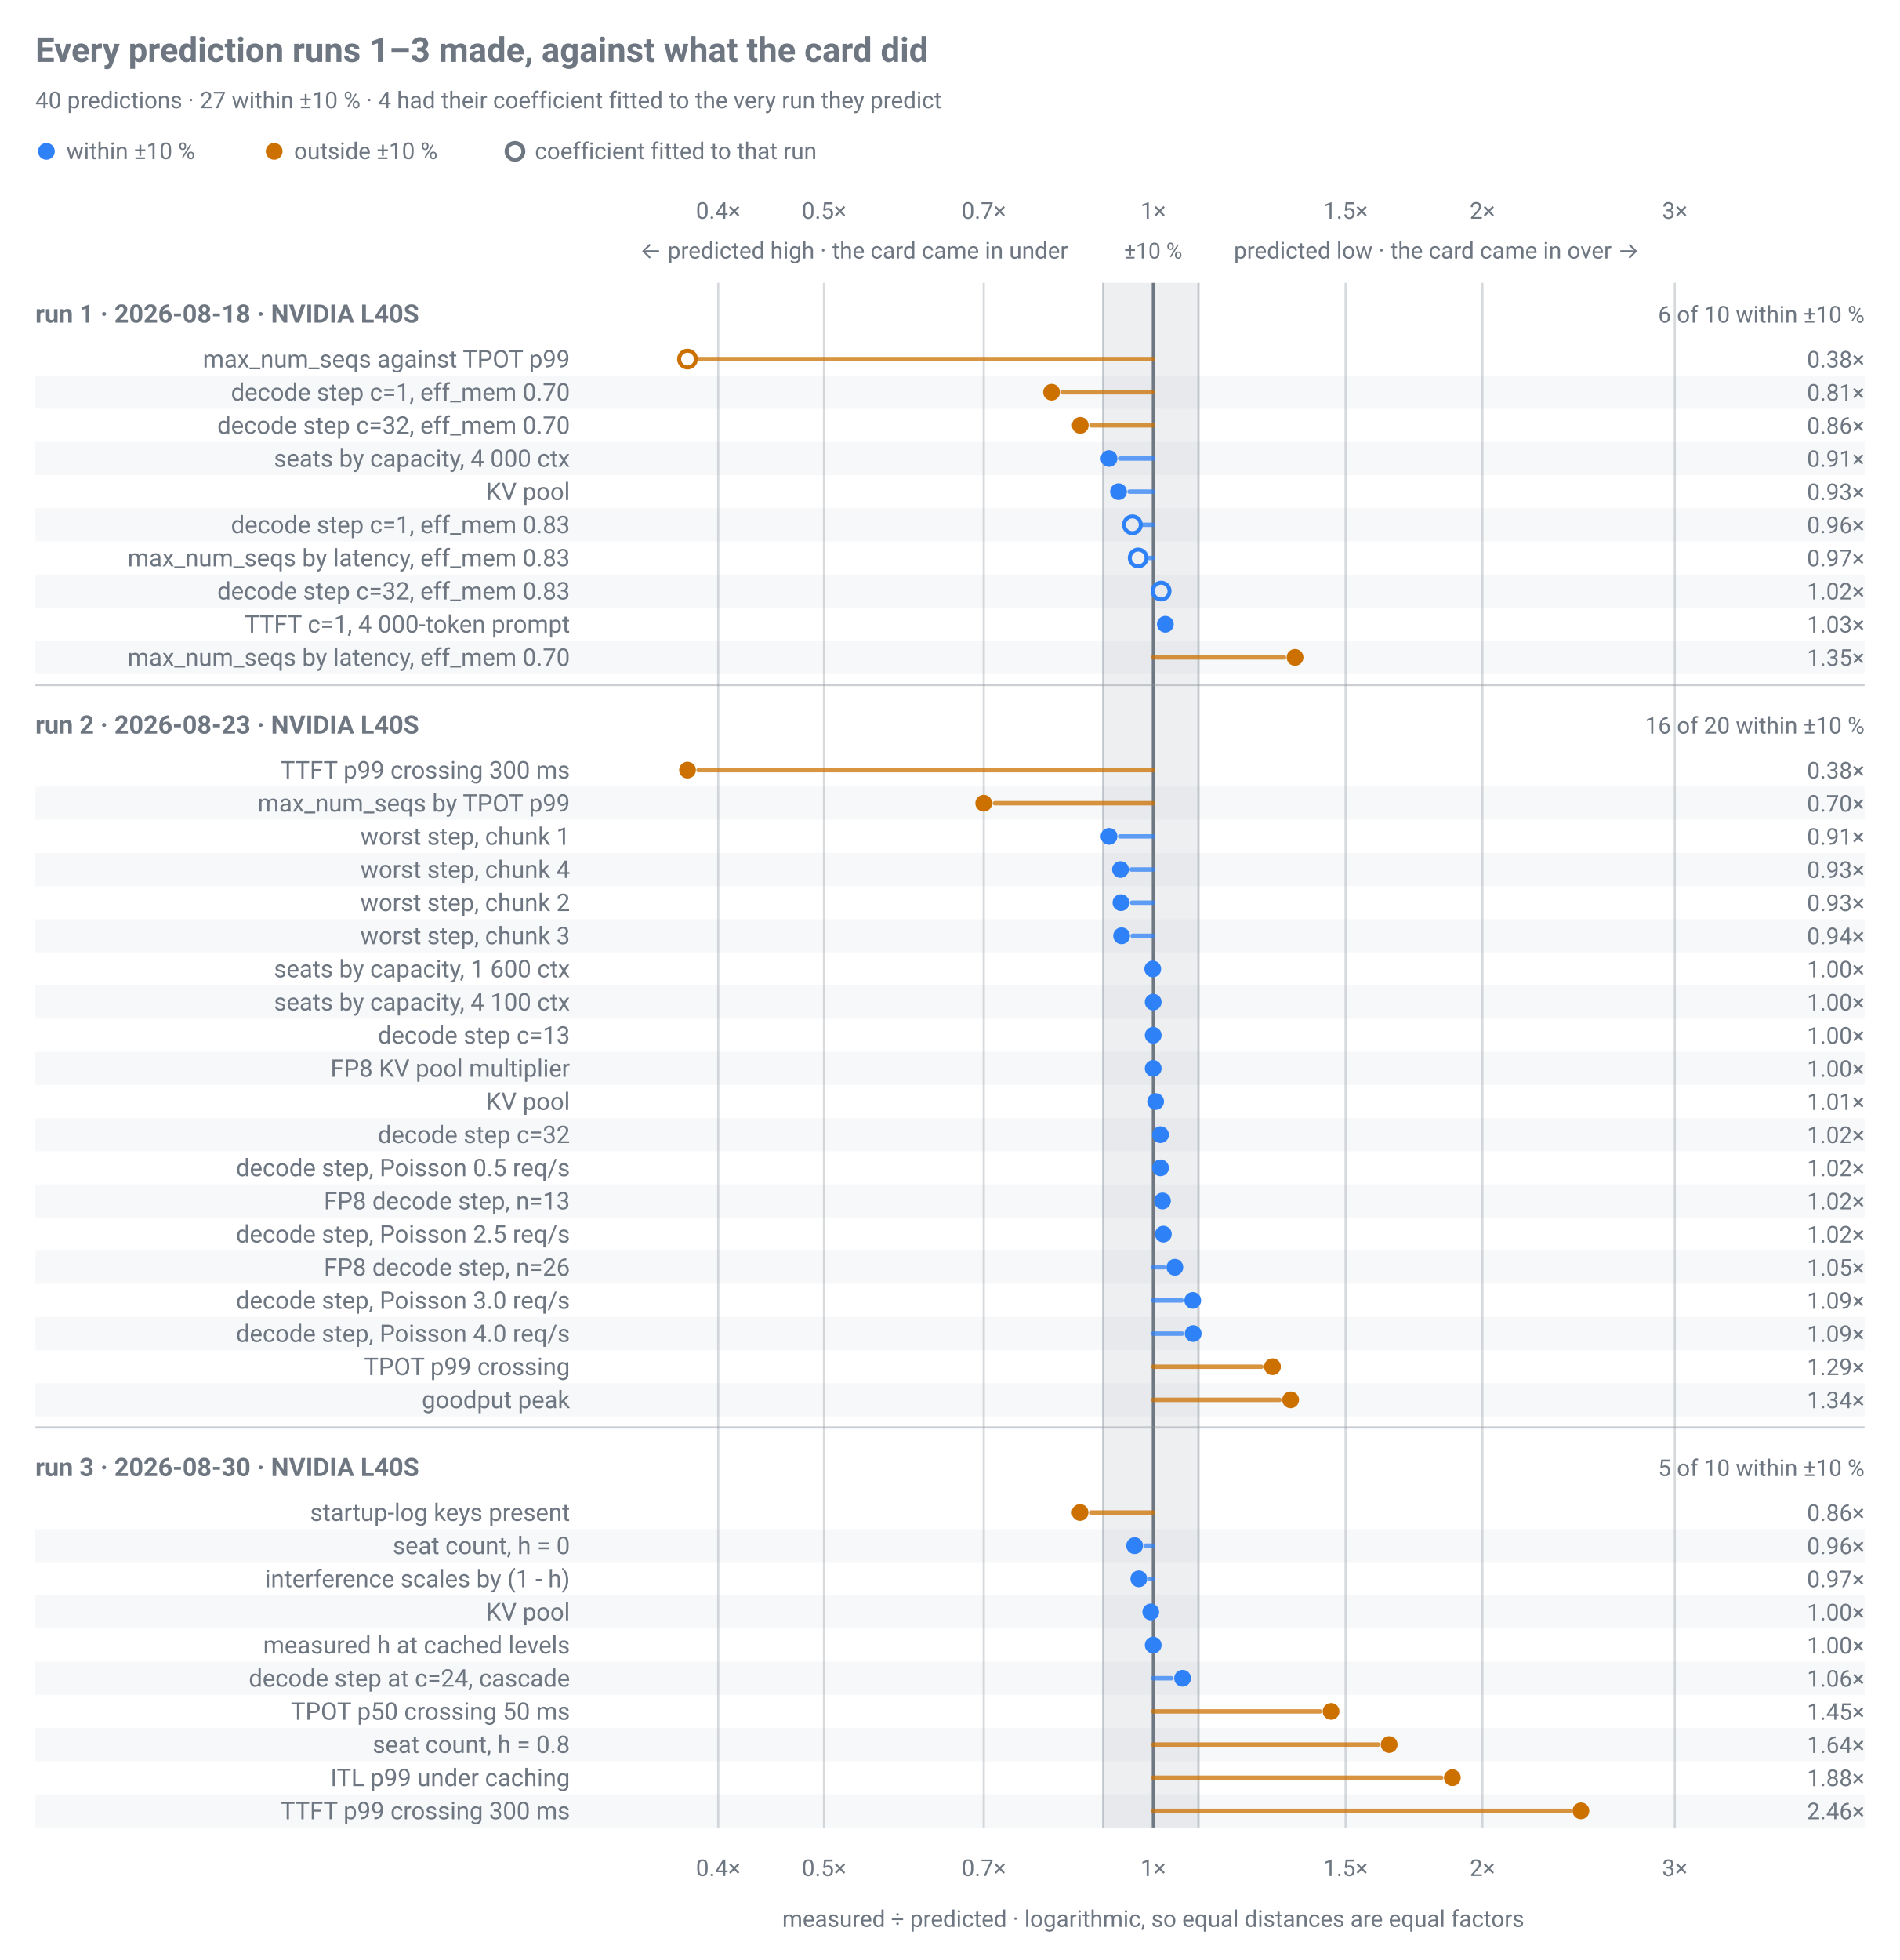
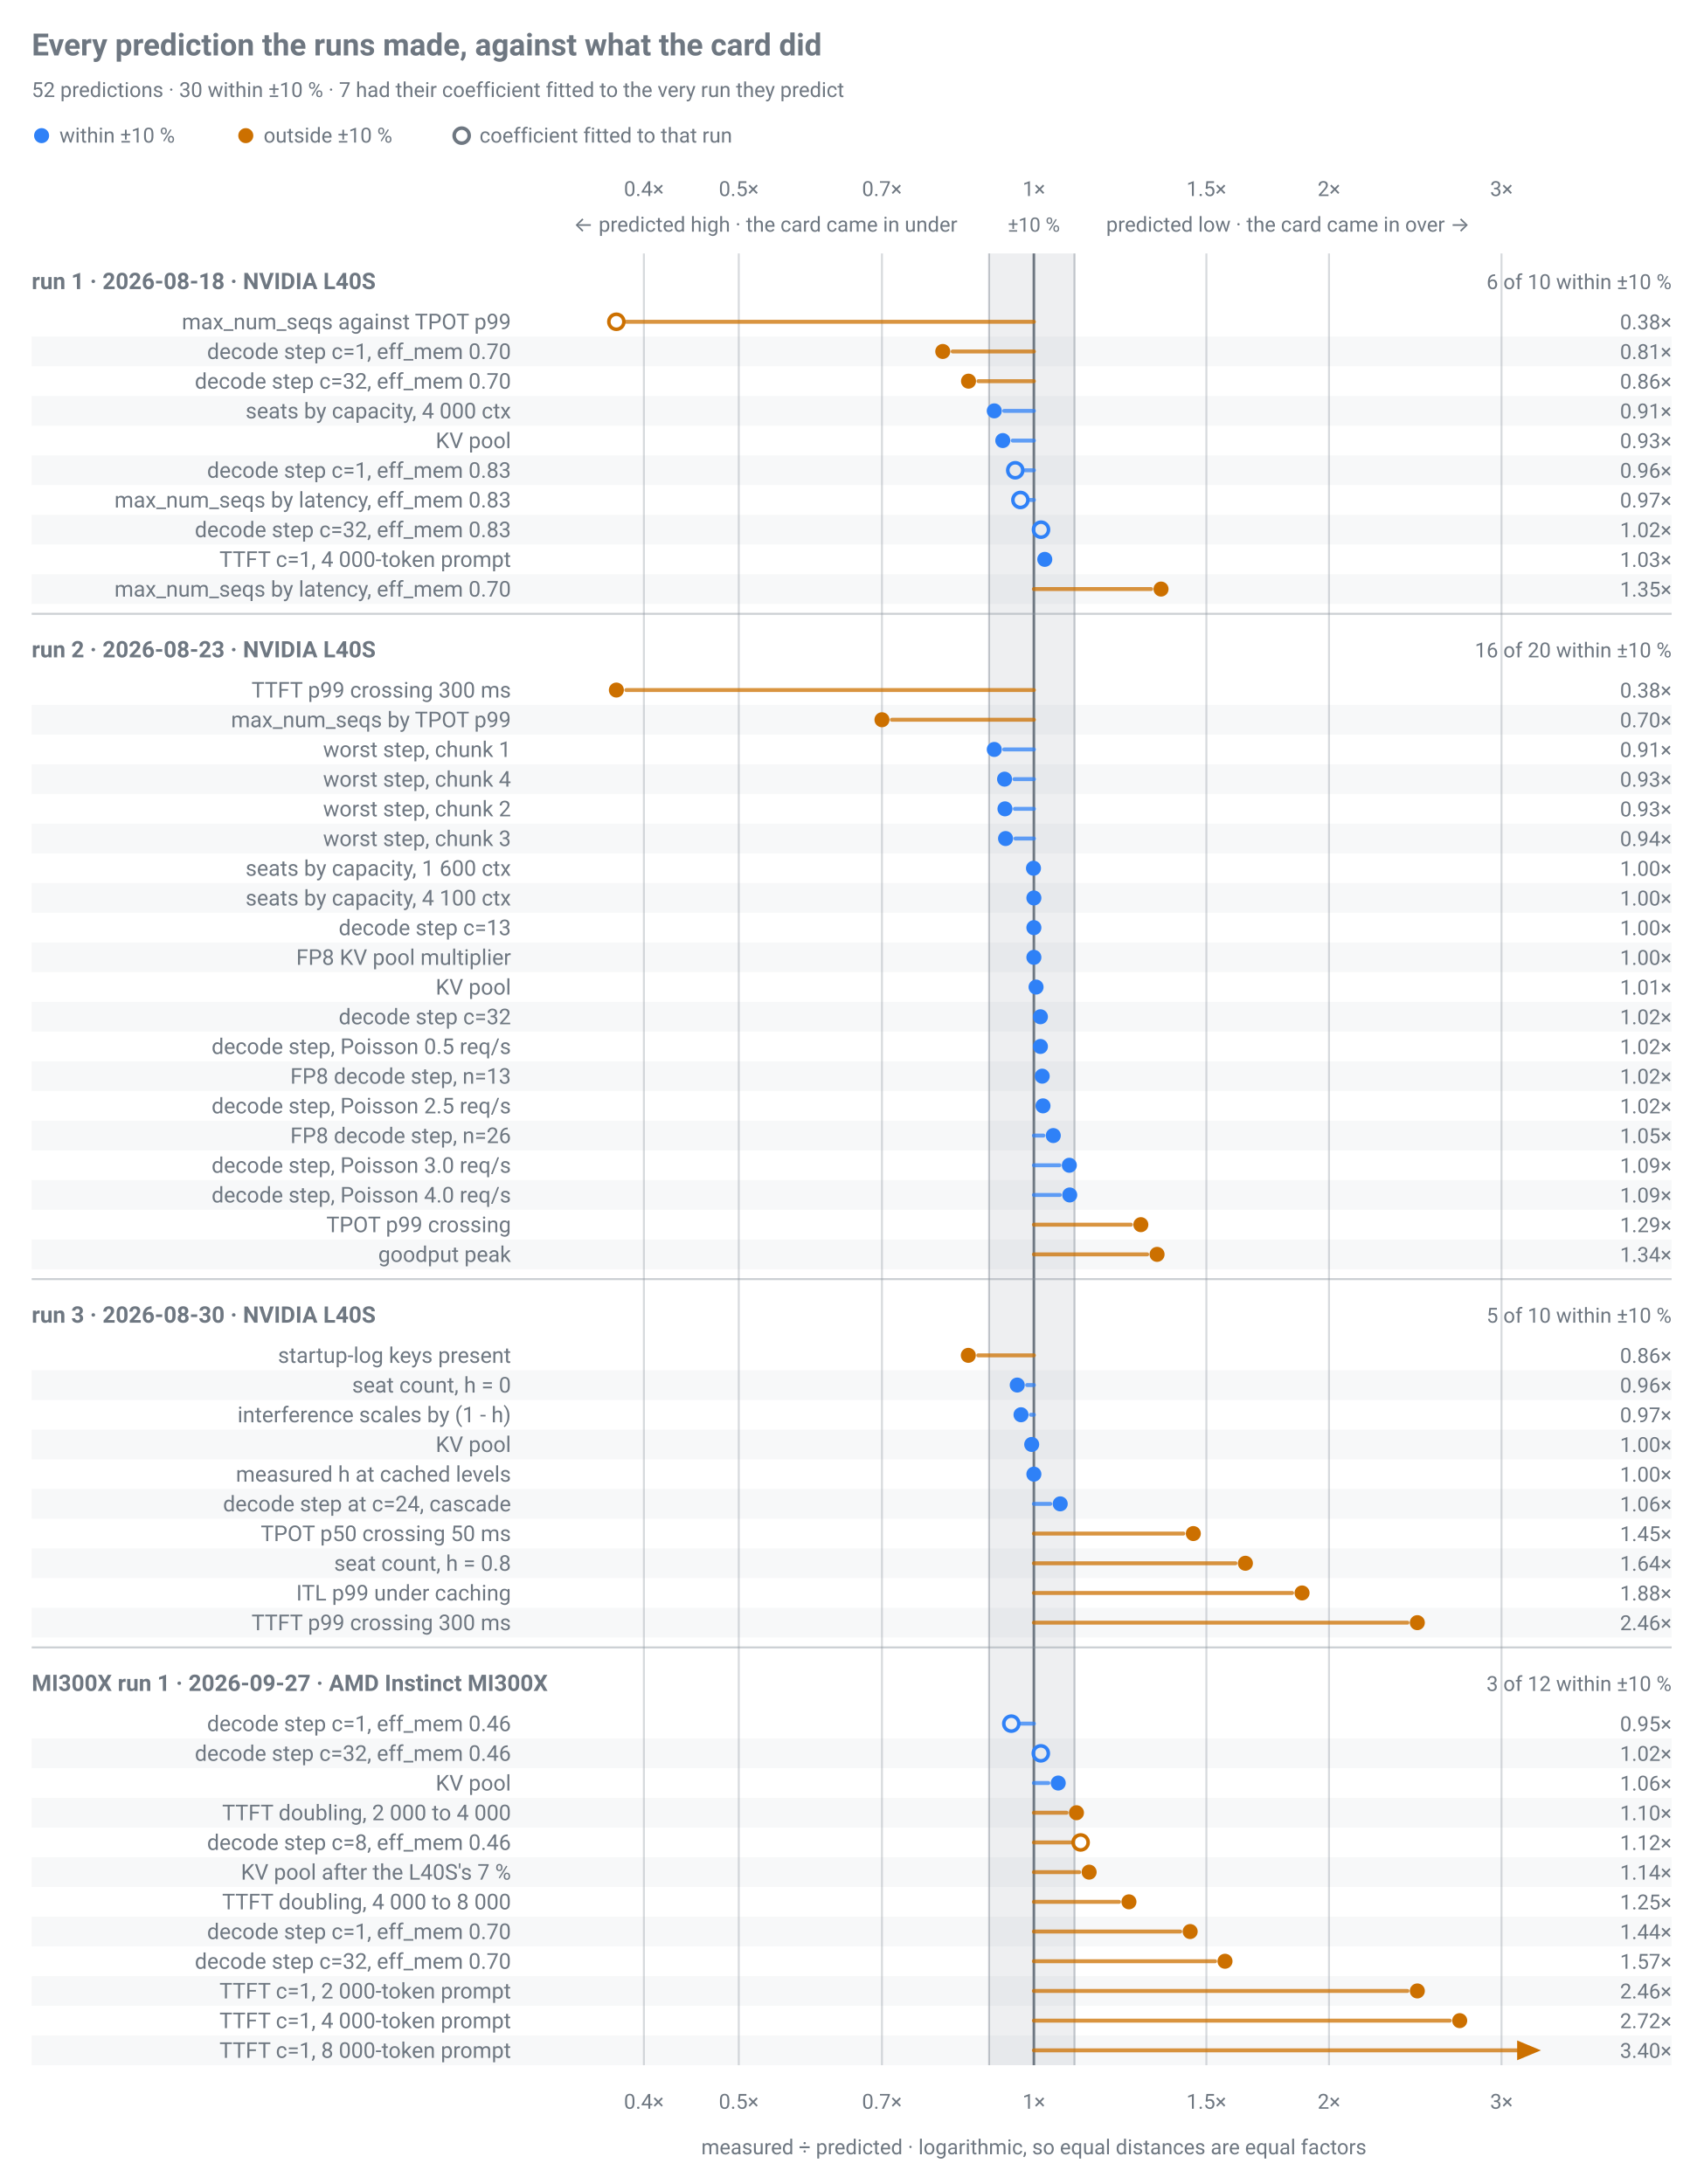
- <svg xmlns="http://www.w3.org/2000/svg" viewBox="0 0 860 887" width="860" height="887" font-family="system-ui,-apple-system,Segoe UI,Roboto,sans-serif" role="img" aria-label="One row per prediction of L40S runs 1 to 3, each drawn as measured divided by predicted on a logarithmic axis">
-   <text x="16.0" y="28.0" fill="#6e7781" font-size="15.5" font-weight="600">Every prediction runs 1–3 made, against what the card did</text>
-   <text x="16.0" y="49.0" fill="#6e7781" font-size="10.5">40 predictions · 27 within ±10 % · 4 had their coefficient fitted to the very run they predict</text>
+ <svg xmlns="http://www.w3.org/2000/svg" viewBox="0 0 860 1103" width="860" height="1103" font-family="system-ui,-apple-system,Segoe UI,Roboto,sans-serif" role="img" aria-label="One row per prediction of L40S runs 1 to 3 and MI300X run 1, each drawn as measured divided by predicted on a logarithmic axis">
+   <text x="16.0" y="28.0" fill="#6e7781" font-size="15.5" font-weight="600">Every prediction the runs made, against what the card did</text>
+   <text x="16.0" y="49.0" fill="#6e7781" font-size="10.5">52 predictions · 30 within ±10 % · 7 had their coefficient fitted to the very run they predict</text>
  <circle cx="21.0" cy="68.5" r="3.8" fill="#2f81f7" />
  <text x="30.0" y="72.0" fill="#6e7781" font-size="10.5">within ±10 %</text>
  <circle cx="124.1" cy="68.5" r="3.8" fill="#cc7000" />
  <text x="133.1" y="72.0" fill="#6e7781" font-size="10.5">outside ±10 %</text>
  <circle cx="233.1" cy="68.5" r="3.8" fill="none" stroke="#6e7781" stroke-width="1.8" />
  <text x="242.1" y="72.0" fill="#6e7781" font-size="10.5">coefficient fitted to that run</text>
  <text x="325.1" y="99.0" fill="#6e7781" font-size="10.5" text-anchor="middle">0.4×</text>
-   <text x="325.1" y="849.0" fill="#6e7781" font-size="10.5" text-anchor="middle">0.4×</text>
-   <line x1="325.1" y1="128" x2="325.1" y2="827.0" stroke="#8b949e" stroke-width="1" opacity="0.35" />
+   <text x="325.1" y="1065.0" fill="#6e7781" font-size="10.5" text-anchor="middle">0.4×</text>
+   <line x1="325.1" y1="128" x2="325.1" y2="1043.0" stroke="#8b949e" stroke-width="1" opacity="0.35" />
  <text x="373.0" y="99.0" fill="#6e7781" font-size="10.5" text-anchor="middle">0.5×</text>
-   <text x="373.0" y="849.0" fill="#6e7781" font-size="10.5" text-anchor="middle">0.5×</text>
-   <line x1="373.0" y1="128" x2="373.0" y2="827.0" stroke="#8b949e" stroke-width="1" opacity="0.35" />
+   <text x="373.0" y="1065.0" fill="#6e7781" font-size="10.5" text-anchor="middle">0.5×</text>
+   <line x1="373.0" y1="128" x2="373.0" y2="1043.0" stroke="#8b949e" stroke-width="1" opacity="0.35" />
  <text x="445.3" y="99.0" fill="#6e7781" font-size="10.5" text-anchor="middle">0.7×</text>
-   <text x="445.3" y="849.0" fill="#6e7781" font-size="10.5" text-anchor="middle">0.7×</text>
-   <line x1="445.3" y1="128" x2="445.3" y2="827.0" stroke="#8b949e" stroke-width="1" opacity="0.35" />
+   <text x="445.3" y="1065.0" fill="#6e7781" font-size="10.5" text-anchor="middle">0.7×</text>
+   <line x1="445.3" y1="128" x2="445.3" y2="1043.0" stroke="#8b949e" stroke-width="1" opacity="0.35" />
  <text x="522.0" y="99.0" fill="#6e7781" font-size="10.5" text-anchor="middle">1×</text>
-   <text x="522.0" y="849.0" fill="#6e7781" font-size="10.5" text-anchor="middle">1×</text>
+   <text x="522.0" y="1065.0" fill="#6e7781" font-size="10.5" text-anchor="middle">1×</text>
  <text x="609.1" y="99.0" fill="#6e7781" font-size="10.5" text-anchor="middle">1.5×</text>
-   <text x="609.1" y="849.0" fill="#6e7781" font-size="10.5" text-anchor="middle">1.5×</text>
-   <line x1="609.1" y1="128" x2="609.1" y2="827.0" stroke="#8b949e" stroke-width="1" opacity="0.35" />
+   <text x="609.1" y="1065.0" fill="#6e7781" font-size="10.5" text-anchor="middle">1.5×</text>
+   <line x1="609.1" y1="128" x2="609.1" y2="1043.0" stroke="#8b949e" stroke-width="1" opacity="0.35" />
  <text x="671.0" y="99.0" fill="#6e7781" font-size="10.5" text-anchor="middle">2×</text>
-   <text x="671.0" y="849.0" fill="#6e7781" font-size="10.5" text-anchor="middle">2×</text>
-   <line x1="671.0" y1="128" x2="671.0" y2="827.0" stroke="#8b949e" stroke-width="1" opacity="0.35" />
+   <text x="671.0" y="1065.0" fill="#6e7781" font-size="10.5" text-anchor="middle">2×</text>
+   <line x1="671.0" y1="128" x2="671.0" y2="1043.0" stroke="#8b949e" stroke-width="1" opacity="0.35" />
  <text x="758.1" y="99.0" fill="#6e7781" font-size="10.5" text-anchor="middle">3×</text>
-   <text x="758.1" y="849.0" fill="#6e7781" font-size="10.5" text-anchor="middle">3×</text>
-   <line x1="758.1" y1="128" x2="758.1" y2="827.0" stroke="#8b949e" stroke-width="1" opacity="0.35" />
-   <rect x="499.4" y="128" width="43.1" height="699.0" fill="#8b949e" opacity="0.15" />
-   <line x1="499.4" y1="128" x2="499.4" y2="827.0" stroke="#8b949e" stroke-width="1" opacity="0.5" />
-   <line x1="542.5" y1="128" x2="542.5" y2="827.0" stroke="#8b949e" stroke-width="1" opacity="0.5" />
-   <line x1="522.0" y1="128" x2="522.0" y2="827.0" stroke="#6e7781" stroke-width="1.3" />
+   <text x="758.1" y="1065.0" fill="#6e7781" font-size="10.5" text-anchor="middle">3×</text>
+   <line x1="758.1" y1="128" x2="758.1" y2="1043.0" stroke="#8b949e" stroke-width="1" opacity="0.35" />
+   <rect x="499.4" y="128" width="43.1" height="915.0" fill="#8b949e" opacity="0.15" />
+   <line x1="499.4" y1="128" x2="499.4" y2="1043.0" stroke="#8b949e" stroke-width="1" opacity="0.5" />
+   <line x1="542.5" y1="128" x2="542.5" y2="1043.0" stroke="#8b949e" stroke-width="1" opacity="0.5" />
+   <line x1="522.0" y1="128" x2="522.0" y2="1043.0" stroke="#6e7781" stroke-width="1.3" />
  <text x="522.0" y="117.0" fill="#6e7781" font-size="10" text-anchor="middle">±10 %</text>
  <text x="483.4" y="117.0" fill="#6e7781" font-size="10.5" text-anchor="end">← predicted high · the card came in under</text>
  <text x="558.5" y="117.0" fill="#6e7781" font-size="10.5">predicted low · the card came in over →</text>
-   <text x="522.0" y="872.0" fill="#6e7781" font-size="10.5" text-anchor="middle">measured ÷ predicted · logarithmic, so equal distances are equal factors</text>
+   <text x="522.0" y="1088.0" fill="#6e7781" font-size="10.5" text-anchor="middle">measured ÷ predicted · logarithmic, so equal distances are equal factors</text>
  <text x="16.0" y="146.0" fill="#6e7781" font-size="11.5" font-weight="600">run 1 · 2026-08-18 · NVIDIA L40S</text>
  <text x="844.0" y="146.0" fill="#6e7781" font-size="10.5" text-anchor="end">6 of 10 within ±10 %</text>
  <line x1="522.0" y1="162.5" x2="316.2" y2="162.5" stroke="#cc7000" stroke-width="2" stroke-linecap="round" opacity="0.75" />
  <circle cx="311.2" cy="162.5" r="3.8" fill="none" stroke="#cc7000" stroke-width="1.8" />
  <text x="258.0" y="166.3" fill="#6e7781" font-size="11" text-anchor="end">max_num_seqs against TPOT p99</text>
  <text x="844.0" y="166.3" fill="#6e7781" font-size="10.5" text-anchor="end">0.38×</text>
  <rect x="16" y="170.0" width="828" height="15" fill="#8b949e" opacity="0.07" />
  <line x1="522.0" y1="177.5" x2="481.0" y2="177.5" stroke="#cc7000" stroke-width="2" stroke-linecap="round" opacity="0.75" />
  <circle cx="476.0" cy="177.5" r="3.8" fill="#cc7000" />
  <text x="258.0" y="181.3" fill="#6e7781" font-size="11" text-anchor="end">decode step c=1, eff_mem 0.70</text>
  <text x="844.0" y="181.3" fill="#6e7781" font-size="10.5" text-anchor="end">0.81×</text>
  <line x1="522.0" y1="192.5" x2="494.0" y2="192.5" stroke="#cc7000" stroke-width="2" stroke-linecap="round" opacity="0.75" />
  <circle cx="489.0" cy="192.5" r="3.8" fill="#cc7000" />
  <text x="258.0" y="196.3" fill="#6e7781" font-size="11" text-anchor="end">decode step c=32, eff_mem 0.70</text>
  <text x="844.0" y="196.3" fill="#6e7781" font-size="10.5" text-anchor="end">0.86×</text>
  <rect x="16" y="200.0" width="828" height="15" fill="#8b949e" opacity="0.07" />
  <line x1="522.0" y1="207.5" x2="507.0" y2="207.5" stroke="#2f81f7" stroke-width="2" stroke-linecap="round" opacity="0.75" />
  <circle cx="502.0" cy="207.5" r="3.8" fill="#2f81f7" />
  <text x="258.0" y="211.3" fill="#6e7781" font-size="11" text-anchor="end">seats by capacity, 4 000 ctx</text>
  <text x="844.0" y="211.3" fill="#6e7781" font-size="10.5" text-anchor="end">0.91×</text>
  <line x1="522.0" y1="222.5" x2="511.3" y2="222.5" stroke="#2f81f7" stroke-width="2" stroke-linecap="round" opacity="0.75" />
  <circle cx="506.3" cy="222.5" r="3.8" fill="#2f81f7" />
  <text x="258.0" y="226.3" fill="#6e7781" font-size="11" text-anchor="end">KV pool</text>
  <text x="844.0" y="226.3" fill="#6e7781" font-size="10.5" text-anchor="end">0.93×</text>
  <rect x="16" y="230.0" width="828" height="15" fill="#8b949e" opacity="0.07" />
  <line x1="522.0" y1="237.5" x2="517.6" y2="237.5" stroke="#2f81f7" stroke-width="2" stroke-linecap="round" opacity="0.75" />
  <circle cx="512.6" cy="237.5" r="3.8" fill="none" stroke="#2f81f7" stroke-width="1.8" />
  <text x="258.0" y="241.3" fill="#6e7781" font-size="11" text-anchor="end">decode step c=1, eff_mem 0.83</text>
  <text x="844.0" y="241.3" fill="#6e7781" font-size="10.5" text-anchor="end">0.96×</text>
  <line x1="522.0" y1="252.5" x2="520.2" y2="252.5" stroke="#2f81f7" stroke-width="2" stroke-linecap="round" opacity="0.75" />
  <circle cx="515.2" cy="252.5" r="3.8" fill="none" stroke="#2f81f7" stroke-width="1.8" />
  <text x="258.0" y="256.3" fill="#6e7781" font-size="11" text-anchor="end">max_num_seqs by latency, eff_mem 0.83</text>
  <text x="844.0" y="256.3" fill="#6e7781" font-size="10.5" text-anchor="end">0.97×</text>
  <rect x="16" y="260.0" width="828" height="15" fill="#8b949e" opacity="0.07" />
  <circle cx="525.6" cy="267.5" r="3.8" fill="none" stroke="#2f81f7" stroke-width="1.8" />
  <text x="258.0" y="271.3" fill="#6e7781" font-size="11" text-anchor="end">decode step c=32, eff_mem 0.83</text>
  <text x="844.0" y="271.3" fill="#6e7781" font-size="10.5" text-anchor="end">1.02×</text>
  <circle cx="527.5" cy="282.5" r="3.8" fill="#2f81f7" />
  <text x="258.0" y="286.3" fill="#6e7781" font-size="11" text-anchor="end">TTFT c=1, 4 000-token prompt</text>
  <text x="844.0" y="286.3" fill="#6e7781" font-size="10.5" text-anchor="end">1.03×</text>
  <rect x="16" y="290.0" width="828" height="15" fill="#8b949e" opacity="0.07" />
  <line x1="522.0" y1="297.5" x2="581.2" y2="297.5" stroke="#cc7000" stroke-width="2" stroke-linecap="round" opacity="0.75" />
  <circle cx="586.2" cy="297.5" r="3.8" fill="#cc7000" />
  <text x="258.0" y="301.3" fill="#6e7781" font-size="11" text-anchor="end">max_num_seqs by latency, eff_mem 0.70</text>
  <text x="844.0" y="301.3" fill="#6e7781" font-size="10.5" text-anchor="end">1.35×</text>
  <line x1="16" y1="310.0" x2="844" y2="310.0" stroke="#8b949e" stroke-width="1" opacity="0.45" />
  <text x="16.0" y="332.0" fill="#6e7781" font-size="11.5" font-weight="600">run 2 · 2026-08-23 · NVIDIA L40S</text>
  <text x="844.0" y="332.0" fill="#6e7781" font-size="10.5" text-anchor="end">16 of 20 within ±10 %</text>
  <line x1="522.0" y1="348.5" x2="316.2" y2="348.5" stroke="#cc7000" stroke-width="2" stroke-linecap="round" opacity="0.75" />
  <circle cx="311.2" cy="348.5" r="3.8" fill="#cc7000" />
  <text x="258.0" y="352.3" fill="#6e7781" font-size="11" text-anchor="end">TTFT p99 crossing 300 ms</text>
  <text x="844.0" y="352.3" fill="#6e7781" font-size="10.5" text-anchor="end">0.38×</text>
  <rect x="16" y="356.0" width="828" height="15" fill="#8b949e" opacity="0.07" />
  <line x1="522.0" y1="363.5" x2="450.3" y2="363.5" stroke="#cc7000" stroke-width="2" stroke-linecap="round" opacity="0.75" />
  <circle cx="445.3" cy="363.5" r="3.8" fill="#cc7000" />
  <text x="258.0" y="367.3" fill="#6e7781" font-size="11" text-anchor="end">max_num_seqs by TPOT p99</text>
  <text x="844.0" y="367.3" fill="#6e7781" font-size="10.5" text-anchor="end">0.70×</text>
  <line x1="522.0" y1="378.5" x2="507.0" y2="378.5" stroke="#2f81f7" stroke-width="2" stroke-linecap="round" opacity="0.75" />
  <circle cx="502.0" cy="378.5" r="3.8" fill="#2f81f7" />
  <text x="258.0" y="382.3" fill="#6e7781" font-size="11" text-anchor="end">worst step, chunk 1</text>
  <text x="844.0" y="382.3" fill="#6e7781" font-size="10.5" text-anchor="end">0.91×</text>
  <rect x="16" y="386.0" width="828" height="15" fill="#8b949e" opacity="0.07" />
  <line x1="522.0" y1="393.5" x2="512.2" y2="393.5" stroke="#2f81f7" stroke-width="2" stroke-linecap="round" opacity="0.75" />
  <circle cx="507.2" cy="393.5" r="3.8" fill="#2f81f7" />
  <text x="258.0" y="397.3" fill="#6e7781" font-size="11" text-anchor="end">worst step, chunk 4</text>
  <text x="844.0" y="397.3" fill="#6e7781" font-size="10.5" text-anchor="end">0.93×</text>
  <line x1="522.0" y1="408.5" x2="512.4" y2="408.5" stroke="#2f81f7" stroke-width="2" stroke-linecap="round" opacity="0.75" />
  <circle cx="507.4" cy="408.5" r="3.8" fill="#2f81f7" />
  <text x="258.0" y="412.3" fill="#6e7781" font-size="11" text-anchor="end">worst step, chunk 2</text>
  <text x="844.0" y="412.3" fill="#6e7781" font-size="10.5" text-anchor="end">0.93×</text>
  <rect x="16" y="416.0" width="828" height="15" fill="#8b949e" opacity="0.07" />
  <line x1="522.0" y1="423.5" x2="512.7" y2="423.5" stroke="#2f81f7" stroke-width="2" stroke-linecap="round" opacity="0.75" />
  <circle cx="507.7" cy="423.5" r="3.8" fill="#2f81f7" />
  <text x="258.0" y="427.3" fill="#6e7781" font-size="11" text-anchor="end">worst step, chunk 3</text>
  <text x="844.0" y="427.3" fill="#6e7781" font-size="10.5" text-anchor="end">0.94×</text>
  <circle cx="521.8" cy="438.5" r="3.8" fill="#2f81f7" />
  <text x="258.0" y="442.3" fill="#6e7781" font-size="11" text-anchor="end">seats by capacity, 1 600 ctx</text>
  <text x="844.0" y="442.3" fill="#6e7781" font-size="10.5" text-anchor="end">1.00×</text>
  <rect x="16" y="446.0" width="828" height="15" fill="#8b949e" opacity="0.07" />
  <circle cx="522.0" cy="453.5" r="3.8" fill="#2f81f7" />
  <text x="258.0" y="457.3" fill="#6e7781" font-size="11" text-anchor="end">seats by capacity, 4 100 ctx</text>
  <text x="844.0" y="457.3" fill="#6e7781" font-size="10.5" text-anchor="end">1.00×</text>
  <circle cx="522.0" cy="468.5" r="3.8" fill="#2f81f7" />
  <text x="258.0" y="472.3" fill="#6e7781" font-size="11" text-anchor="end">decode step c=13</text>
  <text x="844.0" y="472.3" fill="#6e7781" font-size="10.5" text-anchor="end">1.00×</text>
  <rect x="16" y="476.0" width="828" height="15" fill="#8b949e" opacity="0.07" />
  <circle cx="522.0" cy="483.5" r="3.8" fill="#2f81f7" />
  <text x="258.0" y="487.3" fill="#6e7781" font-size="11" text-anchor="end">FP8 KV pool multiplier</text>
  <text x="844.0" y="487.3" fill="#6e7781" font-size="10.5" text-anchor="end">1.00×</text>
  <circle cx="523.1" cy="498.5" r="3.8" fill="#2f81f7" />
  <text x="258.0" y="502.3" fill="#6e7781" font-size="11" text-anchor="end">KV pool</text>
  <text x="844.0" y="502.3" fill="#6e7781" font-size="10.5" text-anchor="end">1.01×</text>
  <rect x="16" y="506.0" width="828" height="15" fill="#8b949e" opacity="0.07" />
  <circle cx="525.3" cy="513.5" r="3.8" fill="#2f81f7" />
  <text x="258.0" y="517.3" fill="#6e7781" font-size="11" text-anchor="end">decode step c=32</text>
  <text x="844.0" y="517.3" fill="#6e7781" font-size="10.5" text-anchor="end">1.02×</text>
  <circle cx="525.3" cy="528.5" r="3.8" fill="#2f81f7" />
  <text x="258.0" y="532.3" fill="#6e7781" font-size="11" text-anchor="end">decode step, Poisson 0.5 req/s</text>
  <text x="844.0" y="532.3" fill="#6e7781" font-size="10.5" text-anchor="end">1.02×</text>
  <rect x="16" y="536.0" width="828" height="15" fill="#8b949e" opacity="0.07" />
  <circle cx="526.2" cy="543.5" r="3.8" fill="#2f81f7" />
  <text x="258.0" y="547.3" fill="#6e7781" font-size="11" text-anchor="end">FP8 decode step, n=13</text>
  <text x="844.0" y="547.3" fill="#6e7781" font-size="10.5" text-anchor="end">1.02×</text>
  <circle cx="526.6" cy="558.5" r="3.8" fill="#2f81f7" />
  <text x="258.0" y="562.3" fill="#6e7781" font-size="11" text-anchor="end">decode step, Poisson 2.5 req/s</text>
  <text x="844.0" y="562.3" fill="#6e7781" font-size="10.5" text-anchor="end">1.02×</text>
  <rect x="16" y="566.0" width="828" height="15" fill="#8b949e" opacity="0.07" />
  <line x1="522.0" y1="573.5" x2="526.8" y2="573.5" stroke="#2f81f7" stroke-width="2" stroke-linecap="round" opacity="0.75" />
  <circle cx="531.8" cy="573.5" r="3.8" fill="#2f81f7" />
  <text x="258.0" y="577.3" fill="#6e7781" font-size="11" text-anchor="end">FP8 decode step, n=26</text>
  <text x="844.0" y="577.3" fill="#6e7781" font-size="10.5" text-anchor="end">1.05×</text>
  <line x1="522.0" y1="588.5" x2="534.9" y2="588.5" stroke="#2f81f7" stroke-width="2" stroke-linecap="round" opacity="0.75" />
  <circle cx="539.9" cy="588.5" r="3.8" fill="#2f81f7" />
  <text x="258.0" y="592.3" fill="#6e7781" font-size="11" text-anchor="end">decode step, Poisson 3.0 req/s</text>
  <text x="844.0" y="592.3" fill="#6e7781" font-size="10.5" text-anchor="end">1.09×</text>
  <rect x="16" y="596.0" width="828" height="15" fill="#8b949e" opacity="0.07" />
  <line x1="522.0" y1="603.5" x2="535.1" y2="603.5" stroke="#2f81f7" stroke-width="2" stroke-linecap="round" opacity="0.75" />
  <circle cx="540.1" cy="603.5" r="3.8" fill="#2f81f7" />
  <text x="258.0" y="607.3" fill="#6e7781" font-size="11" text-anchor="end">decode step, Poisson 4.0 req/s</text>
  <text x="844.0" y="607.3" fill="#6e7781" font-size="10.5" text-anchor="end">1.09×</text>
  <line x1="522.0" y1="618.5" x2="571.0" y2="618.5" stroke="#cc7000" stroke-width="2" stroke-linecap="round" opacity="0.75" />
  <circle cx="576.0" cy="618.5" r="3.8" fill="#cc7000" />
  <text x="258.0" y="622.3" fill="#6e7781" font-size="11" text-anchor="end">TPOT p99 crossing</text>
  <text x="844.0" y="622.3" fill="#6e7781" font-size="10.5" text-anchor="end">1.29×</text>
  <rect x="16" y="626.0" width="828" height="15" fill="#8b949e" opacity="0.07" />
  <line x1="522.0" y1="633.5" x2="579.2" y2="633.5" stroke="#cc7000" stroke-width="2" stroke-linecap="round" opacity="0.75" />
  <circle cx="584.2" cy="633.5" r="3.8" fill="#cc7000" />
  <text x="258.0" y="637.3" fill="#6e7781" font-size="11" text-anchor="end">goodput peak</text>
  <text x="844.0" y="637.3" fill="#6e7781" font-size="10.5" text-anchor="end">1.34×</text>
  <line x1="16" y1="646.0" x2="844" y2="646.0" stroke="#8b949e" stroke-width="1" opacity="0.45" />
  <text x="16.0" y="668.0" fill="#6e7781" font-size="11.5" font-weight="600">run 3 · 2026-08-30 · NVIDIA L40S</text>
  <text x="844.0" y="668.0" fill="#6e7781" font-size="10.5" text-anchor="end">5 of 10 within ±10 %</text>
  <line x1="522.0" y1="684.5" x2="493.9" y2="684.5" stroke="#cc7000" stroke-width="2" stroke-linecap="round" opacity="0.75" />
  <circle cx="488.9" cy="684.5" r="3.8" fill="#cc7000" />
  <text x="258.0" y="688.3" fill="#6e7781" font-size="11" text-anchor="end">startup-log keys present</text>
  <text x="844.0" y="688.3" fill="#6e7781" font-size="10.5" text-anchor="end">0.86×</text>
  <rect x="16" y="692.0" width="828" height="15" fill="#8b949e" opacity="0.07" />
  <line x1="522.0" y1="699.5" x2="518.6" y2="699.5" stroke="#2f81f7" stroke-width="2" stroke-linecap="round" opacity="0.75" />
  <circle cx="513.6" cy="699.5" r="3.8" fill="#2f81f7" />
  <text x="258.0" y="703.3" fill="#6e7781" font-size="11" text-anchor="end">seat count, h = 0</text>
  <text x="844.0" y="703.3" fill="#6e7781" font-size="10.5" text-anchor="end">0.96×</text>
  <line x1="522.0" y1="714.5" x2="520.5" y2="714.5" stroke="#2f81f7" stroke-width="2" stroke-linecap="round" opacity="0.75" />
  <circle cx="515.5" cy="714.5" r="3.8" fill="#2f81f7" />
  <text x="258.0" y="718.3" fill="#6e7781" font-size="11" text-anchor="end">interference scales by (1 - h)</text>
  <text x="844.0" y="718.3" fill="#6e7781" font-size="10.5" text-anchor="end">0.97×</text>
  <rect x="16" y="722.0" width="828" height="15" fill="#8b949e" opacity="0.07" />
  <circle cx="520.9" cy="729.5" r="3.8" fill="#2f81f7" />
  <text x="258.0" y="733.3" fill="#6e7781" font-size="11" text-anchor="end">KV pool</text>
  <text x="844.0" y="733.3" fill="#6e7781" font-size="10.5" text-anchor="end">1.00×</text>
  <circle cx="522.0" cy="744.5" r="3.8" fill="#2f81f7" />
  <text x="258.0" y="748.3" fill="#6e7781" font-size="11" text-anchor="end">measured h at cached levels</text>
  <text x="844.0" y="748.3" fill="#6e7781" font-size="10.5" text-anchor="end">1.00×</text>
  <rect x="16" y="752.0" width="828" height="15" fill="#8b949e" opacity="0.07" />
  <line x1="522.0" y1="759.5" x2="530.3" y2="759.5" stroke="#2f81f7" stroke-width="2" stroke-linecap="round" opacity="0.75" />
  <circle cx="535.3" cy="759.5" r="3.8" fill="#2f81f7" />
  <text x="258.0" y="763.3" fill="#6e7781" font-size="11" text-anchor="end">decode step at c=24, cascade</text>
  <text x="844.0" y="763.3" fill="#6e7781" font-size="10.5" text-anchor="end">1.06×</text>
  <line x1="522.0" y1="774.5" x2="597.5" y2="774.5" stroke="#cc7000" stroke-width="2" stroke-linecap="round" opacity="0.75" />
  <circle cx="602.5" cy="774.5" r="3.8" fill="#cc7000" />
  <text x="258.0" y="778.3" fill="#6e7781" font-size="11" text-anchor="end">TPOT p50 crossing 50 ms</text>
  <text x="844.0" y="778.3" fill="#6e7781" font-size="10.5" text-anchor="end">1.45×</text>
  <rect x="16" y="782.0" width="828" height="15" fill="#8b949e" opacity="0.07" />
  <line x1="522.0" y1="789.5" x2="623.8" y2="789.5" stroke="#cc7000" stroke-width="2" stroke-linecap="round" opacity="0.75" />
  <circle cx="628.8" cy="789.5" r="3.8" fill="#cc7000" />
  <text x="258.0" y="793.3" fill="#6e7781" font-size="11" text-anchor="end">seat count, h = 0.8</text>
  <text x="844.0" y="793.3" fill="#6e7781" font-size="10.5" text-anchor="end">1.64×</text>
  <line x1="522.0" y1="804.5" x2="652.4" y2="804.5" stroke="#cc7000" stroke-width="2" stroke-linecap="round" opacity="0.75" />
  <circle cx="657.4" cy="804.5" r="3.8" fill="#cc7000" />
  <text x="258.0" y="808.3" fill="#6e7781" font-size="11" text-anchor="end">ITL p99 under caching</text>
  <text x="844.0" y="808.3" fill="#6e7781" font-size="10.5" text-anchor="end">1.88×</text>
  <rect x="16" y="812.0" width="828" height="15" fill="#8b949e" opacity="0.07" />
  <line x1="522.0" y1="819.5" x2="710.6" y2="819.5" stroke="#cc7000" stroke-width="2" stroke-linecap="round" opacity="0.75" />
  <circle cx="715.6" cy="819.5" r="3.8" fill="#cc7000" />
  <text x="258.0" y="823.3" fill="#6e7781" font-size="11" text-anchor="end">TTFT p99 crossing 300 ms</text>
  <text x="844.0" y="823.3" fill="#6e7781" font-size="10.5" text-anchor="end">2.46×</text>
+   <line x1="16" y1="832.0" x2="844" y2="832.0" stroke="#8b949e" stroke-width="1" opacity="0.45" />
+   <text x="16.0" y="854.0" fill="#6e7781" font-size="11.5" font-weight="600">MI300X run 1 · 2026-09-27 · AMD Instinct MI300X</text>
+   <text x="844.0" y="854.0" fill="#6e7781" font-size="10.5" text-anchor="end">3 of 12 within ±10 %</text>
+   <line x1="522.0" y1="870.5" x2="515.6" y2="870.5" stroke="#2f81f7" stroke-width="2" stroke-linecap="round" opacity="0.75" />
+   <circle cx="510.6" cy="870.5" r="3.8" fill="none" stroke="#2f81f7" stroke-width="1.8" />
+   <text x="258.0" y="874.3" fill="#6e7781" font-size="11" text-anchor="end">decode step c=1, eff_mem 0.46</text>
+   <text x="844.0" y="874.3" fill="#6e7781" font-size="10.5" text-anchor="end">0.95×</text>
+   <rect x="16" y="878.0" width="828" height="15" fill="#8b949e" opacity="0.07" />
+   <circle cx="525.5" cy="885.5" r="3.8" fill="none" stroke="#2f81f7" stroke-width="1.8" />
+   <text x="258.0" y="889.3" fill="#6e7781" font-size="11" text-anchor="end">decode step c=32, eff_mem 0.46</text>
+   <text x="844.0" y="889.3" fill="#6e7781" font-size="10.5" text-anchor="end">1.02×</text>
+   <line x1="522.0" y1="900.5" x2="529.3" y2="900.5" stroke="#2f81f7" stroke-width="2" stroke-linecap="round" opacity="0.75" />
+   <circle cx="534.3" cy="900.5" r="3.8" fill="#2f81f7" />
+   <text x="258.0" y="904.3" fill="#6e7781" font-size="11" text-anchor="end">KV pool</text>
+   <text x="844.0" y="904.3" fill="#6e7781" font-size="10.5" text-anchor="end">1.06×</text>
+   <rect x="16" y="908.0" width="828" height="15" fill="#8b949e" opacity="0.07" />
+   <line x1="522.0" y1="915.5" x2="538.5" y2="915.5" stroke="#cc7000" stroke-width="2" stroke-linecap="round" opacity="0.75" />
+   <circle cx="543.5" cy="915.5" r="3.8" fill="#cc7000" />
+   <text x="258.0" y="919.3" fill="#6e7781" font-size="11" text-anchor="end">TTFT doubling, 2 000 to 4 000</text>
+   <text x="844.0" y="919.3" fill="#6e7781" font-size="10.5" text-anchor="end">1.10×</text>
+   <line x1="522.0" y1="930.5" x2="540.6" y2="930.5" stroke="#cc7000" stroke-width="2" stroke-linecap="round" opacity="0.75" />
+   <circle cx="545.6" cy="930.5" r="3.8" fill="none" stroke="#cc7000" stroke-width="1.8" />
+   <text x="258.0" y="934.3" fill="#6e7781" font-size="11" text-anchor="end">decode step c=8, eff_mem 0.46</text>
+   <text x="844.0" y="934.3" fill="#6e7781" font-size="10.5" text-anchor="end">1.12×</text>
+   <rect x="16" y="938.0" width="828" height="15" fill="#8b949e" opacity="0.07" />
+   <line x1="522.0" y1="945.5" x2="544.9" y2="945.5" stroke="#cc7000" stroke-width="2" stroke-linecap="round" opacity="0.75" />
+   <circle cx="549.9" cy="945.5" r="3.8" fill="#cc7000" />
+   <text x="258.0" y="949.3" fill="#6e7781" font-size="11" text-anchor="end">KV pool after the L40S's 7 %</text>
+   <text x="844.0" y="949.3" fill="#6e7781" font-size="10.5" text-anchor="end">1.14×</text>
+   <line x1="522.0" y1="960.5" x2="565.0" y2="960.5" stroke="#cc7000" stroke-width="2" stroke-linecap="round" opacity="0.75" />
+   <circle cx="570.0" cy="960.5" r="3.8" fill="#cc7000" />
+   <text x="258.0" y="964.3" fill="#6e7781" font-size="11" text-anchor="end">TTFT doubling, 4 000 to 8 000</text>
+   <text x="844.0" y="964.3" fill="#6e7781" font-size="10.5" text-anchor="end">1.25×</text>
+   <rect x="16" y="968.0" width="828" height="15" fill="#8b949e" opacity="0.07" />
+   <line x1="522.0" y1="975.5" x2="595.9" y2="975.5" stroke="#cc7000" stroke-width="2" stroke-linecap="round" opacity="0.75" />
+   <circle cx="600.9" cy="975.5" r="3.8" fill="#cc7000" />
+   <text x="258.0" y="979.3" fill="#6e7781" font-size="11" text-anchor="end">decode step c=1, eff_mem 0.70</text>
+   <text x="844.0" y="979.3" fill="#6e7781" font-size="10.5" text-anchor="end">1.44×</text>
+   <line x1="522.0" y1="990.5" x2="613.5" y2="990.5" stroke="#cc7000" stroke-width="2" stroke-linecap="round" opacity="0.75" />
+   <circle cx="618.5" cy="990.5" r="3.8" fill="#cc7000" />
+   <text x="258.0" y="994.3" fill="#6e7781" font-size="11" text-anchor="end">decode step c=32, eff_mem 0.70</text>
+   <text x="844.0" y="994.3" fill="#6e7781" font-size="10.5" text-anchor="end">1.57×</text>
+   <rect x="16" y="998.0" width="828" height="15" fill="#8b949e" opacity="0.07" />
+   <line x1="522.0" y1="1005.5" x2="710.6" y2="1005.5" stroke="#cc7000" stroke-width="2" stroke-linecap="round" opacity="0.75" />
+   <circle cx="715.6" cy="1005.5" r="3.8" fill="#cc7000" />
+   <text x="258.0" y="1009.3" fill="#6e7781" font-size="11" text-anchor="end">TTFT c=1, 2 000-token prompt</text>
+   <text x="844.0" y="1009.3" fill="#6e7781" font-size="10.5" text-anchor="end">2.46×</text>
+   <line x1="522.0" y1="1020.5" x2="732.0" y2="1020.5" stroke="#cc7000" stroke-width="2" stroke-linecap="round" opacity="0.75" />
+   <circle cx="737.0" cy="1020.5" r="3.8" fill="#cc7000" />
+   <text x="258.0" y="1024.3" fill="#6e7781" font-size="11" text-anchor="end">TTFT c=1, 4 000-token prompt</text>
+   <text x="844.0" y="1024.3" fill="#6e7781" font-size="10.5" text-anchor="end">2.72×</text>
+   <rect x="16" y="1028.0" width="828" height="15" fill="#8b949e" opacity="0.07" />
+   <line x1="522.0" y1="1035.5" x2="767.0" y2="1035.5" stroke="#cc7000" stroke-width="2" stroke-linecap="round" opacity="0.75" />
+   <polygon points="778.0,1035.5 766.0,1030.5 766.0,1040.5" fill="#cc7000" />
+   <text x="258.0" y="1039.3" fill="#6e7781" font-size="11" text-anchor="end">TTFT c=1, 8 000-token prompt</text>
+   <text x="844.0" y="1039.3" fill="#6e7781" font-size="10.5" text-anchor="end">3.40×</text>
</svg>
